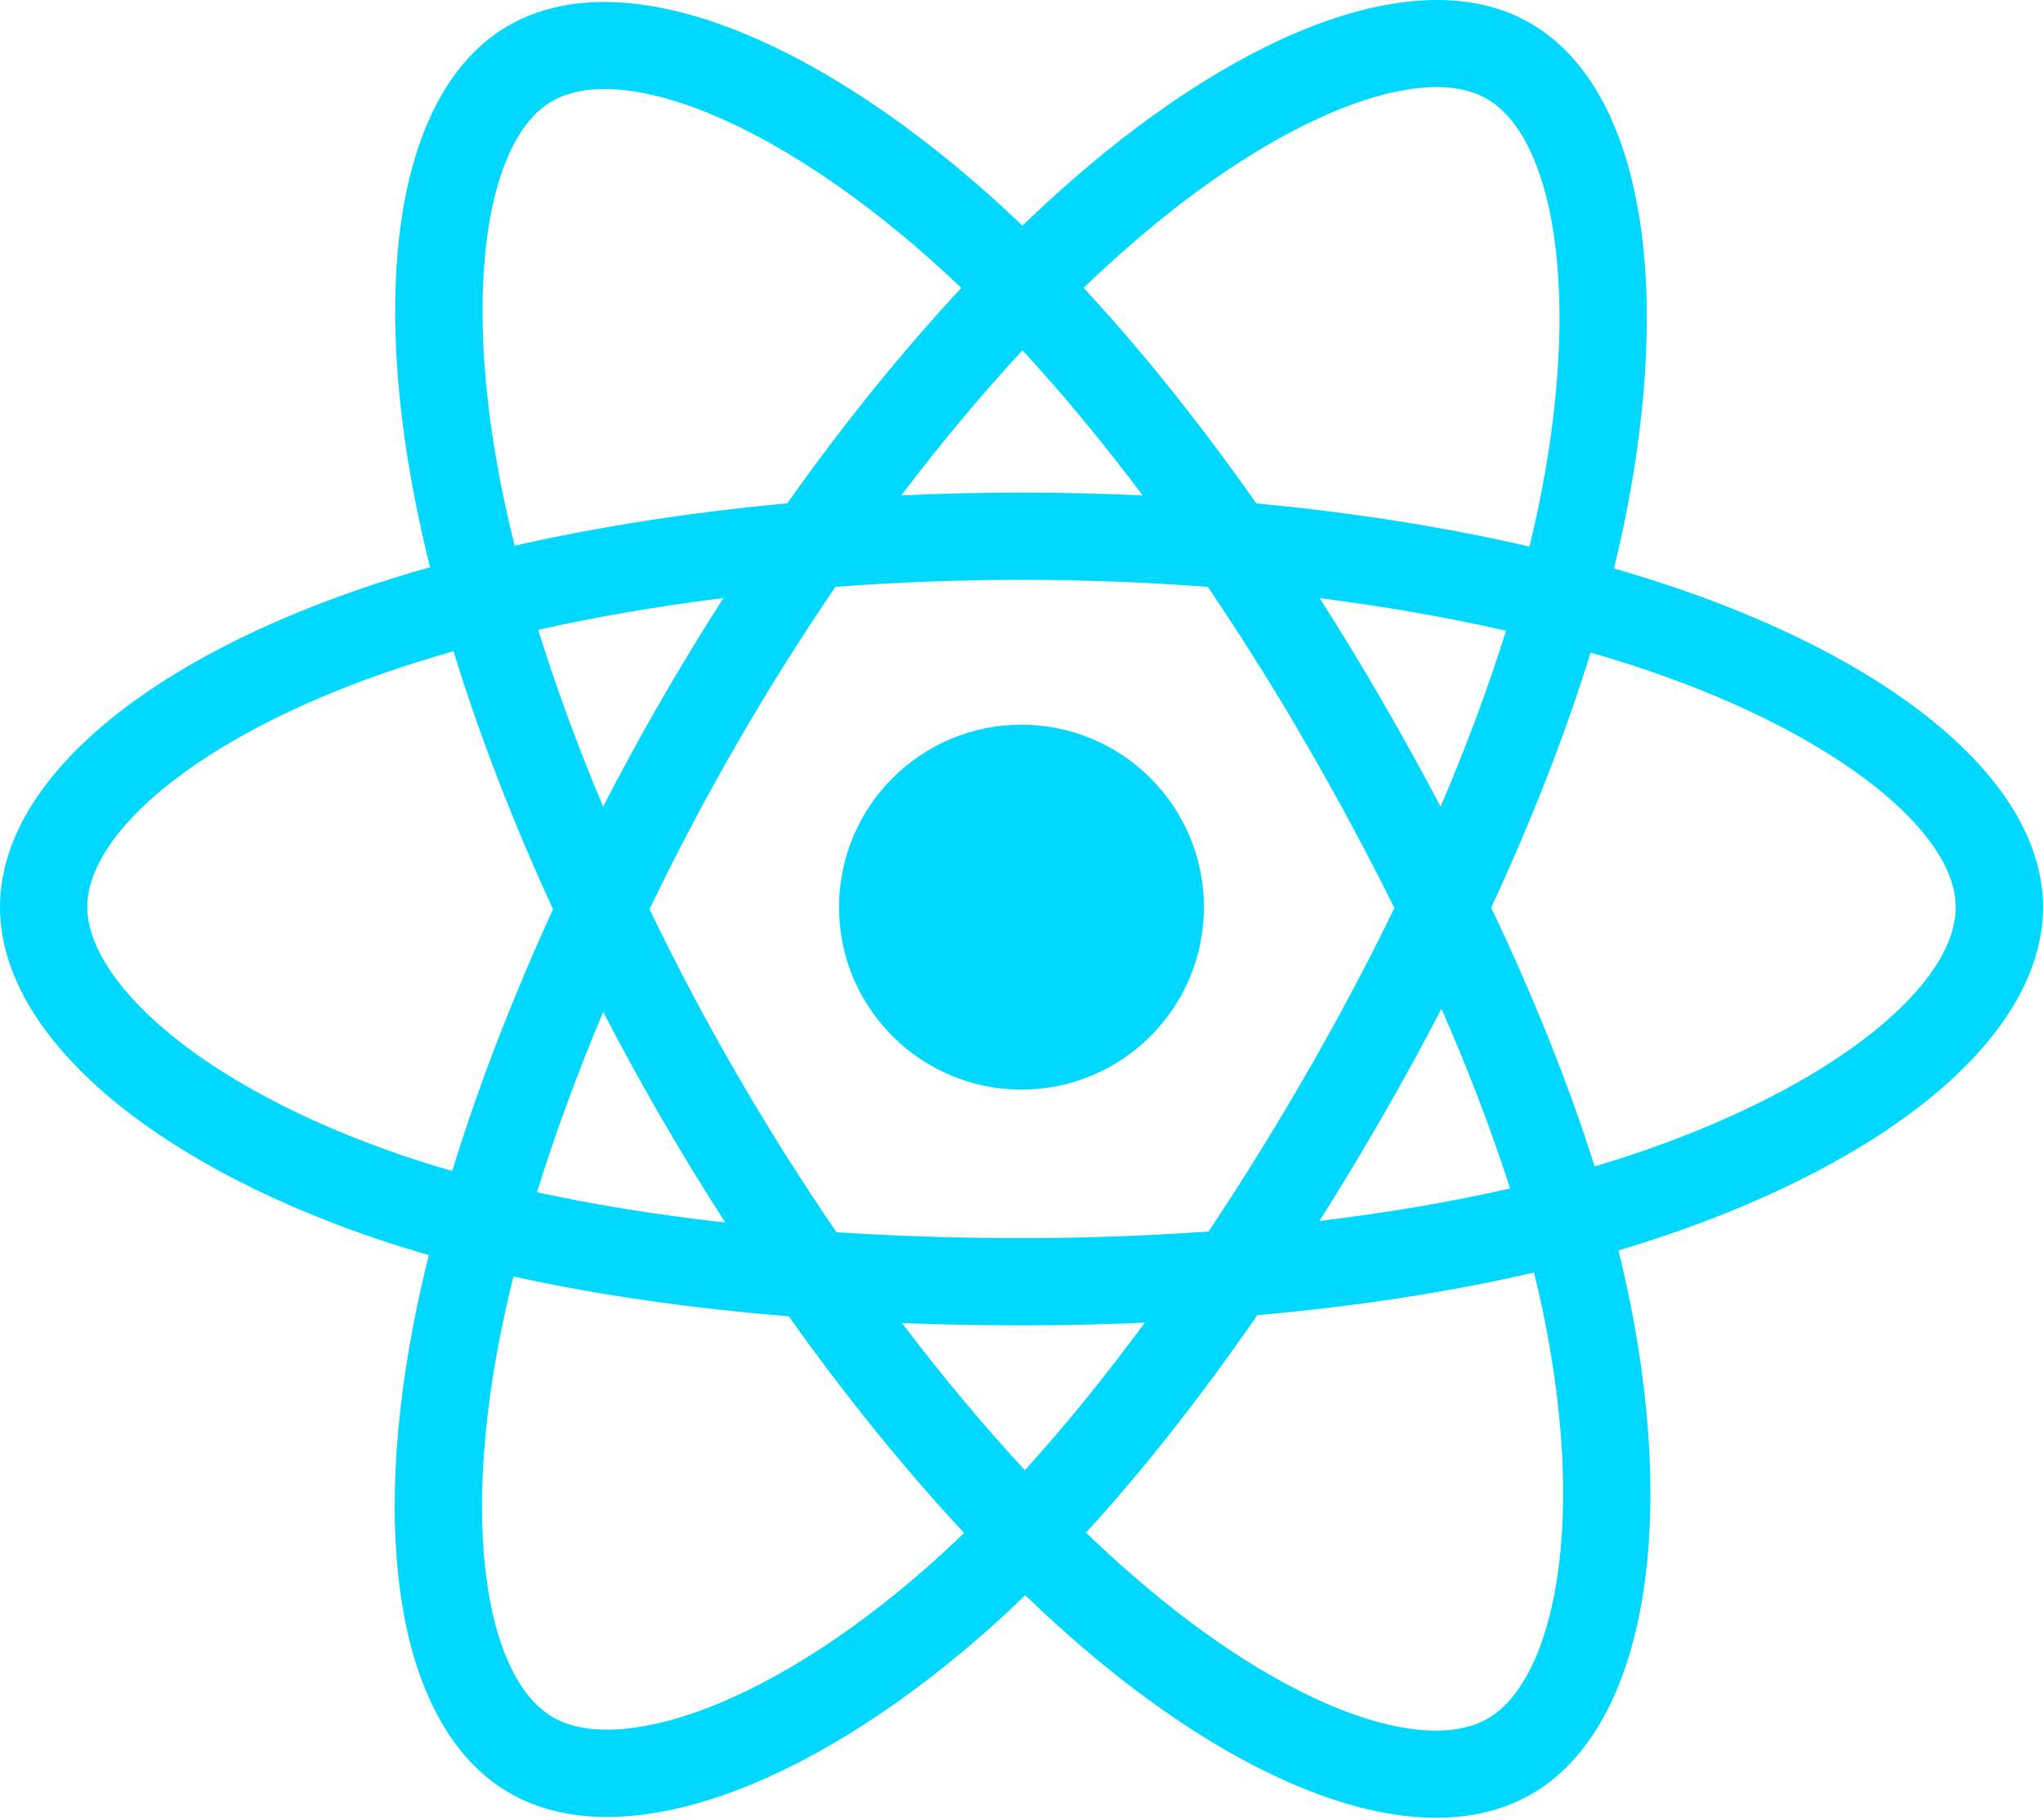
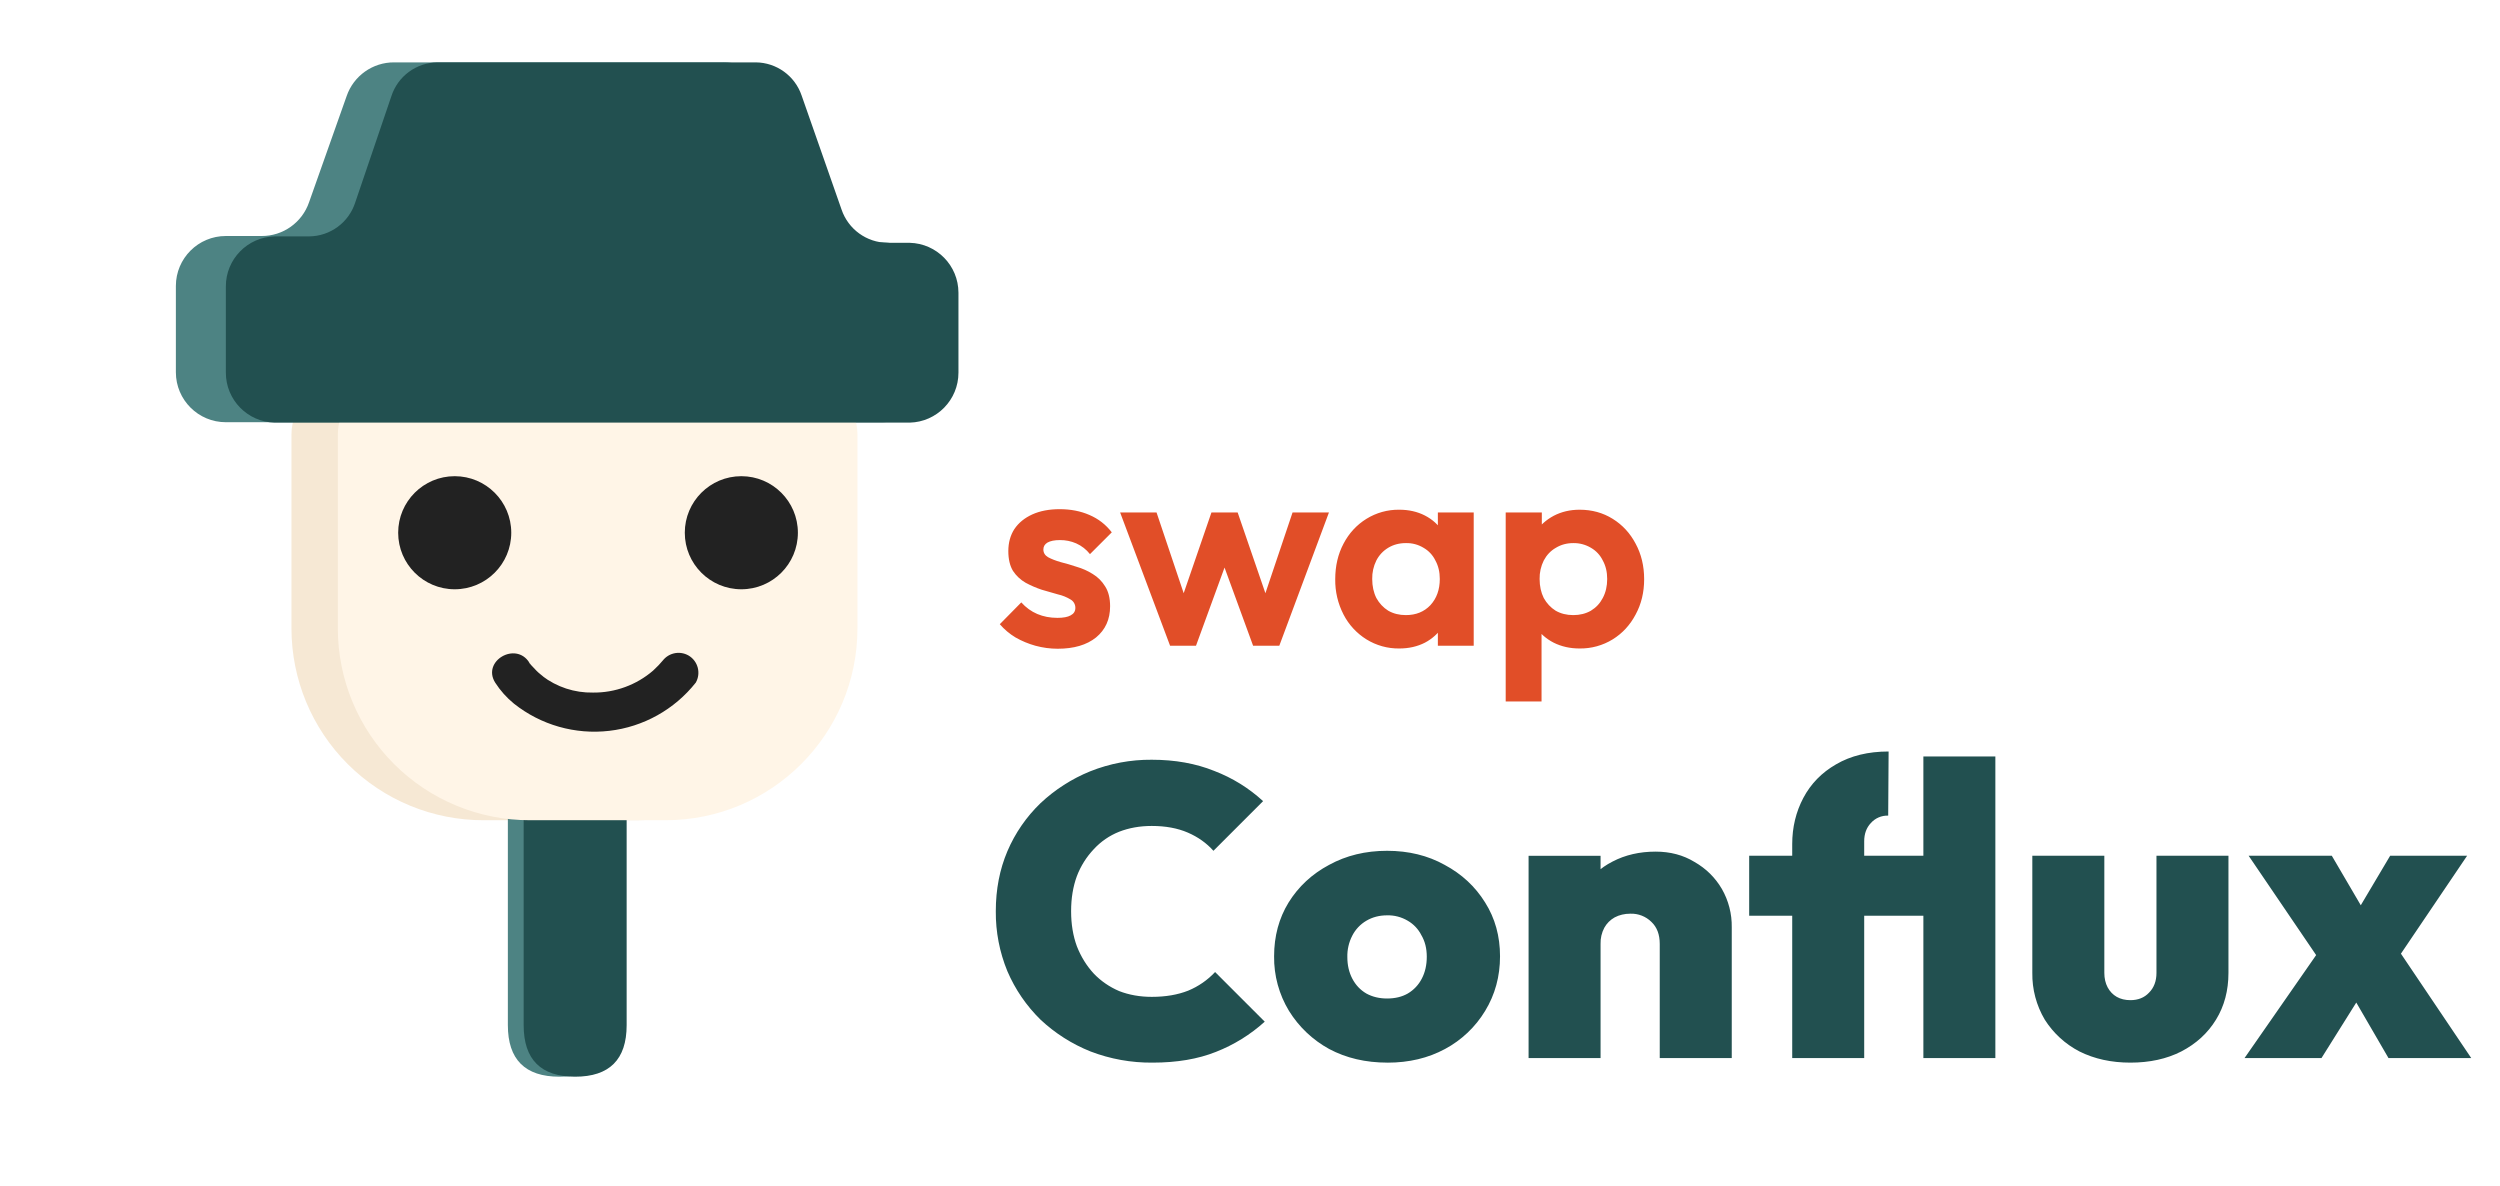
- <svg xmlns="http://www.w3.org/2000/svg" aria-hidden="true" role="img" class="iconify iconify--logos" width="35.93" height="32" preserveAspectRatio="xMidYMid meet" viewBox="0 0 256 228">
-   <path fill="#00D8FF" d="M210.483 73.824a171.49 171.49 0 0 0-8.24-2.597c.465-1.9.893-3.777 1.273-5.621c6.238-30.281 2.16-54.676-11.769-62.708c-13.355-7.7-35.196.329-57.254 19.526a171.23 171.23 0 0 0-6.375 5.848a155.866 155.866 0 0 0-4.241-3.917C100.759 3.829 77.587-4.822 63.673 3.233C50.33 10.957 46.379 33.89 51.995 62.588a170.974 170.974 0 0 0 1.892 8.48c-3.28.932-6.445 1.924-9.474 2.98C17.309 83.498 0 98.307 0 113.668c0 15.865 18.582 31.778 46.812 41.427a145.52 145.52 0 0 0 6.921 2.165a167.467 167.467 0 0 0-2.01 9.138c-5.354 28.2-1.173 50.591 12.134 58.266c13.744 7.926 36.812-.22 59.273-19.855a145.567 145.567 0 0 0 5.342-4.923a168.064 168.064 0 0 0 6.92 6.314c21.758 18.722 43.246 26.282 56.54 18.586c13.731-7.949 18.194-32.003 12.4-61.268a145.016 145.016 0 0 0-1.535-6.842c1.62-.48 3.21-.974 4.76-1.488c29.348-9.723 48.443-25.443 48.443-41.52c0-15.417-17.868-30.326-45.517-39.844Zm-6.365 70.984c-1.4.463-2.836.91-4.3 1.345c-3.24-10.257-7.612-21.163-12.963-32.432c5.106-11 9.31-21.767 12.459-31.957c2.619.758 5.16 1.557 7.61 2.4c23.69 8.156 38.14 20.213 38.14 29.504c0 9.896-15.606 22.743-40.946 31.14Zm-10.514 20.834c2.562 12.94 2.927 24.64 1.23 33.787c-1.524 8.219-4.59 13.698-8.382 15.893c-8.067 4.67-25.32-1.4-43.927-17.412a156.726 156.726 0 0 1-6.437-5.87c7.214-7.889 14.423-17.06 21.459-27.246c12.376-1.098 24.068-2.894 34.671-5.345a134.17 134.17 0 0 1 1.386 6.193ZM87.276 214.515c-7.882 2.783-14.16 2.863-17.955.675c-8.075-4.657-11.432-22.636-6.853-46.752a156.923 156.923 0 0 1 1.869-8.499c10.486 2.32 22.093 3.988 34.498 4.994c7.084 9.967 14.501 19.128 21.976 27.15a134.668 134.668 0 0 1-4.877 4.492c-9.933 8.682-19.886 14.842-28.658 17.94ZM50.35 144.747c-12.483-4.267-22.792-9.812-29.858-15.863c-6.35-5.437-9.555-10.836-9.555-15.216c0-9.322 13.897-21.212 37.076-29.293c2.813-.98 5.757-1.905 8.812-2.773c3.204 10.42 7.406 21.315 12.477 32.332c-5.137 11.18-9.399 22.249-12.634 32.792a134.718 134.718 0 0 1-6.318-1.979Zm12.378-84.26c-4.811-24.587-1.616-43.134 6.425-47.789c8.564-4.958 27.502 2.111 47.463 19.835a144.318 144.318 0 0 1 3.841 3.545c-7.438 7.987-14.787 17.08-21.808 26.988c-12.04 1.116-23.565 2.908-34.161 5.309a160.342 160.342 0 0 1-1.76-7.887Zm110.427 27.268a347.8 347.8 0 0 0-7.785-12.803c8.168 1.033 15.994 2.404 23.343 4.08c-2.206 7.072-4.956 14.465-8.193 22.045a381.151 381.151 0 0 0-7.365-13.322Zm-45.032-43.861c5.044 5.465 10.096 11.566 15.065 18.186a322.04 322.04 0 0 0-30.257-.006c4.974-6.559 10.069-12.652 15.192-18.18ZM82.802 87.83a323.167 323.167 0 0 0-7.227 13.238c-3.184-7.553-5.909-14.98-8.134-22.152c7.304-1.634 15.093-2.97 23.209-3.984a321.524 321.524 0 0 0-7.848 12.897Zm8.081 65.352c-8.385-.936-16.291-2.203-23.593-3.793c2.26-7.3 5.045-14.885 8.298-22.6a321.187 321.187 0 0 0 7.257 13.246c2.594 4.48 5.28 8.868 8.038 13.147Zm37.542 31.03c-5.184-5.592-10.354-11.779-15.403-18.433c4.902.192 9.899.29 14.978.29c5.218 0 10.376-.117 15.453-.343c-4.985 6.774-10.018 12.97-15.028 18.486Zm52.198-57.817c3.422 7.8 6.306 15.345 8.596 22.52c-7.422 1.694-15.436 3.058-23.88 4.071a382.417 382.417 0 0 0 7.859-13.026a347.403 347.403 0 0 0 7.425-13.565Zm-16.898 8.101a358.557 358.557 0 0 1-12.281 19.815a329.4 329.4 0 0 1-23.444.823c-7.967 0-15.716-.248-23.178-.732a310.202 310.202 0 0 1-12.513-19.846h.001a307.41 307.41 0 0 1-10.923-20.627a310.278 310.278 0 0 1 10.89-20.637l-.001.001a307.318 307.318 0 0 1 12.413-19.761c7.613-.576 15.42-.876 23.31-.876H128c7.926 0 15.743.303 23.354.883a329.357 329.357 0 0 1 12.335 19.695a358.489 358.489 0 0 1 11.036 20.54a329.472 329.472 0 0 1-11 20.722Zm22.56-122.124c8.572 4.944 11.906 24.881 6.52 51.026c-.344 1.668-.73 3.367-1.15 5.09c-10.622-2.452-22.155-4.275-34.23-5.408c-7.034-10.017-14.323-19.124-21.64-27.008a160.789 160.789 0 0 1 5.888-5.4c18.9-16.447 36.564-22.941 44.612-18.3ZM128 90.808c12.625 0 22.86 10.235 22.86 22.86s-10.235 22.86-22.86 22.86s-22.86-10.235-22.86-22.86s10.235-22.86 22.86-22.86Z" />
+ <svg xmlns="http://www.w3.org/2000/svg" width="97" height="46" viewBox="0 0 97 46" fill="none">
+   <path d="M44.721 41.23a6.55 6.55 0 0 1-2.408-.433 6.202 6.202 0 0 1-1.942-1.236 5.866 5.866 0 0 1-1.285-1.879 5.978 5.978 0 0 1-.449-2.328c0-.845.15-1.62.45-2.327a5.682 5.682 0 0 1 1.284-1.863 6.253 6.253 0 0 1 1.926-1.236 6.3 6.3 0 0 1 2.392-.45c.9 0 1.708.145 2.425.434a5.935 5.935 0 0 1 1.894 1.172l-1.927 1.927c-.267-.3-.599-.536-.995-.707-.396-.171-.861-.257-1.397-.257-.46 0-.883.075-1.268.225a2.68 2.68 0 0 0-.98.674 3.154 3.154 0 0 0-.657 1.044c-.15.407-.225.861-.225 1.364 0 .504.075.958.225 1.365.16.407.38.76.658 1.06.278.289.605.513.98.674.384.15.807.225 1.267.225.535 0 1.006-.08 1.413-.241a2.994 2.994 0 0 0 1.044-.722l1.926 1.926a6.178 6.178 0 0 1-1.894 1.172c-.696.278-1.515.417-2.456.417zm9.113 0c-.846 0-1.6-.176-2.264-.53a4.214 4.214 0 0 1-1.557-1.477 3.988 3.988 0 0 1-.578-2.119c0-.78.188-1.477.562-2.087.385-.62.91-1.107 1.573-1.46.664-.364 1.413-.546 2.248-.546.835 0 1.579.182 2.232.545.663.354 1.188.84 1.573 1.461.385.61.578 1.306.578 2.087 0 .782-.193 1.488-.578 2.12a4.058 4.058 0 0 1-1.557 1.477c-.653.353-1.397.53-2.232.53zm-.016-2.488c.31 0 .578-.064.803-.193a1.42 1.42 0 0 0 .545-.578c.129-.246.193-.53.193-.85 0-.322-.07-.6-.209-.835a1.345 1.345 0 0 0-.53-.562 1.494 1.494 0 0 0-.802-.209c-.3 0-.567.07-.803.209a1.42 1.42 0 0 0-.546.578 1.717 1.717 0 0 0-.192.834c0 .31.064.59.192.835.129.247.31.44.546.578.236.129.503.193.803.193zm10.58 2.312v-4.431c0-.364-.107-.648-.321-.851a1.109 1.109 0 0 0-.819-.321c-.225 0-.428.048-.61.144-.171.097-.305.23-.401.402a1.26 1.26 0 0 0-.145.626l-1.091-.514c0-.631.139-1.172.417-1.621a2.79 2.79 0 0 1 1.14-1.06c.492-.257 1.049-.385 1.67-.385.567 0 1.07.133 1.509.401.45.257.802.605 1.06 1.044a2.9 2.9 0 0 1 .385 1.493v5.073h-2.794zm-5.089 0v-7.85h2.793v7.85H59.31zm10.229 0v-8.3c0-.653.144-1.252.433-1.798.29-.546.712-.98 1.269-1.3.567-.332 1.246-.498 2.038-.498l-.016 2.488a.859.859 0 0 0-.674.289c-.171.182-.257.417-.257.706v8.413h-2.793zm-1.67-5.523v-2.328h7.98v2.328h-7.98zm6.759 5.523V29.35h2.793v11.704h-2.793zm8.032.176c-.738 0-1.397-.144-1.975-.433a3.495 3.495 0 0 1-1.348-1.236 3.457 3.457 0 0 1-.482-1.814v-4.544h2.794v4.544c0 .214.043.4.128.562.086.16.204.283.353.369.15.085.327.128.53.128.3 0 .54-.096.722-.289.193-.193.29-.45.29-.77v-4.544h2.793v4.544c0 .684-.16 1.29-.482 1.814-.32.524-.77.936-1.348 1.236-.567.289-1.226.433-1.975.433zm10.015-.176l-1.686-2.906-.642-.385-3.099-4.56h3.227l1.654 2.826.61.353 3.147 4.672h-3.211zm-5.587 0l3.227-4.64 1.59 1.718-1.831 2.922h-2.986zm5.555-3.291l-1.59-1.718 1.686-2.842h2.986l-3.082 4.56z" fill="#225050" />
+   <path d="M41.039 25.171c-.293 0-.581-.039-.867-.117a3.37 3.37 0 0 1-.77-.321 2.51 2.51 0 0 1-.61-.514l.834-.846c.179.2.386.35.621.45.236.1.496.15.781.15.229 0 .4-.032.514-.097.121-.064.182-.16.182-.289a.369.369 0 0 0-.193-.331 1.61 1.61 0 0 0-.481-.193l-.632-.182a3.98 3.98 0 0 1-.62-.268 1.448 1.448 0 0 1-.493-.46c-.121-.2-.182-.456-.182-.77 0-.328.079-.614.236-.857.164-.242.396-.431.695-.567.3-.135.653-.203 1.06-.203.428 0 .813.075 1.156.225.35.15.638.374.867.674l-.846.845a1.405 1.405 0 0 0-.535-.417 1.538 1.538 0 0 0-.631-.128c-.207 0-.368.032-.482.096-.107.064-.16.153-.16.268 0 .128.06.228.181.3.129.07.293.135.493.192.2.05.406.11.62.182.222.064.429.157.621.278.2.121.36.282.482.482.128.2.192.456.192.77 0 .507-.181.91-.545 1.21-.364.292-.86.438-1.488.438zm4.36-.117l-1.938-5.17h1.413l1.263 3.757-.428.01 1.295-3.767h1.017l1.295 3.768-.428-.011 1.263-3.757h1.412l-1.926 5.17H48.62l-1.306-3.575h.396l-1.305 3.575h-1.006zm8.892.107a2.36 2.36 0 0 1-1.274-.354 2.461 2.461 0 0 1-.888-.963 2.895 2.895 0 0 1-.322-1.37c0-.513.107-.974.322-1.38.214-.407.51-.728.888-.963a2.36 2.36 0 0 1 1.273-.354c.372 0 .703.075.996.225.292.15.524.36.696.632.178.264.274.563.288.898v1.863c-.014.342-.11.646-.288.91a1.861 1.861 0 0 1-.696.631c-.293.15-.624.225-.995.225zm.256-1.295c.393 0 .71-.129.953-.386.242-.264.364-.602.364-1.016 0-.271-.057-.51-.171-.717a1.138 1.138 0 0 0-.46-.493 1.259 1.259 0 0 0-.686-.182c-.256 0-.485.061-.685.182a1.229 1.229 0 0 0-.46.493 1.54 1.54 0 0 0-.16.717c0 .278.053.524.16.738.114.207.268.371.46.492.2.115.428.172.685.172zm1.242 1.188v-1.392l.225-1.263-.225-1.241v-1.274h1.391v5.17H55.79zm5.5.107c-.371 0-.706-.075-1.006-.225a1.926 1.926 0 0 1-.717-.631 1.719 1.719 0 0 1-.29-.91v-1.83c.015-.343.111-.646.29-.91.185-.271.424-.485.717-.642.3-.157.635-.236 1.006-.236.478 0 .906.118 1.284.354.378.235.675.556.889.963.22.406.331.867.331 1.38 0 .507-.11.964-.331 1.37-.215.407-.51.728-.889.963a2.38 2.38 0 0 1-1.284.354zm-.246-1.295c.257 0 .485-.057.685-.171.2-.122.353-.286.46-.493.114-.214.171-.46.171-.738 0-.271-.057-.51-.171-.717a1.139 1.139 0 0 0-.46-.493 1.293 1.293 0 0 0-.685-.182c-.25 0-.475.061-.675.182-.2.114-.356.278-.47.493a1.54 1.54 0 0 0-.161.717c0 .278.054.524.16.738.115.207.268.371.46.492.2.115.429.172.686.172zm-2.622 3.35v-7.332h1.402v1.36l-.236 1.252.225 1.252v3.468h-1.391z" fill="#E14E28" />
+   <path d="M30.233 14.913H13.248a1.938 1.938 0 0 0-1.939 1.938v7.532a7.445 7.445 0 0 0 7.466 7.442h5.93a7.446 7.446 0 0 0 7.443-7.442v-7.551a1.938 1.938 0 0 0-1.915-1.919z" fill="#F6E8D4" />
+   <path d="M28.067 2.42H15.294a1.938 1.938 0 0 0-1.845 1.31l-1.457 4.117a1.938 1.938 0 0 1-1.846 1.31H8.763a1.938 1.938 0 0 0-1.939 1.938v3.35a1.938 1.938 0 0 0 1.939 1.937h25.475a1.938 1.938 0 0 0 1.938-1.938v-3.1a1.938 1.938 0 0 0-1.938-1.939h-.896a1.958 1.958 0 0 1-1.837-1.29L29.904 3.71a1.938 1.938 0 0 0-1.837-1.291zM21.701 22.22h.004c-1.333 0-2 .667-2 2v15.556c0 1.333.667 2 2 2h-.003c1.333 0 2-.667 2-2V24.22c0-1.333-.667-2-2-2z" fill="#4D8383" />
+   <path d="M22.314 22.22h.004c-1.334 0-2 .667-2 2v15.556c0 1.333.666 2 2 2h-.004c1.333 0 2-.667 2-2V24.22c0-1.333-.667-2-2-2z" fill="#225050" />
+   <path d="M31.35 14.913H15.046a1.938 1.938 0 0 0-1.938 1.938v7.532a7.446 7.446 0 0 0 7.462 7.442h5.252a7.447 7.447 0 0 0 7.447-7.442v-7.551a1.938 1.938 0 0 0-1.92-1.919z" fill="#FFF5E7" />
+   <path d="M29.326 2.42H16.973a1.895 1.895 0 0 0-1.787 1.31l-1.4 4.117a1.895 1.895 0 0 1-1.794 1.325h-1.338a1.938 1.938 0 0 0-1.891 1.939v3.349a1.938 1.938 0 0 0 1.891 1.938h24.642a1.938 1.938 0 0 0 1.892-1.938v-3.101a1.939 1.939 0 0 0-1.892-1.938h-.865a1.903 1.903 0 0 1-1.779-1.291l-1.55-4.427a1.896 1.896 0 0 0-1.776-1.283z" fill="#225050" />
+   <path d="M30.958 20.67a2.194 2.194 0 1 1-4.388 0 2.194 2.194 0 0 1 4.388 0zM19.837 20.67a2.194 2.194 0 1 1-4.388 0 2.194 2.194 0 0 1 4.388 0zM26.997 26.484a5.016 5.016 0 0 1-7.055.818 3.49 3.49 0 0 1-.73-.818c-.523-.837.803-1.609 1.326-.775.015.023.03.045.047.066.062.104-.043-.066-.062-.074-.02-.008.062.078.081.1.02.024.136.148.206.218.049.05.1.096.155.14.027.027.225.174.07.065a3.143 3.143 0 0 0 1.973.648 3.516 3.516 0 0 0 2.333-.853l.217-.213c.078-.082.334-.388.101-.093a.777.777 0 0 1 1.062-.276.775.775 0 0 1 .276 1.047z" fill="#222" />
</svg>
